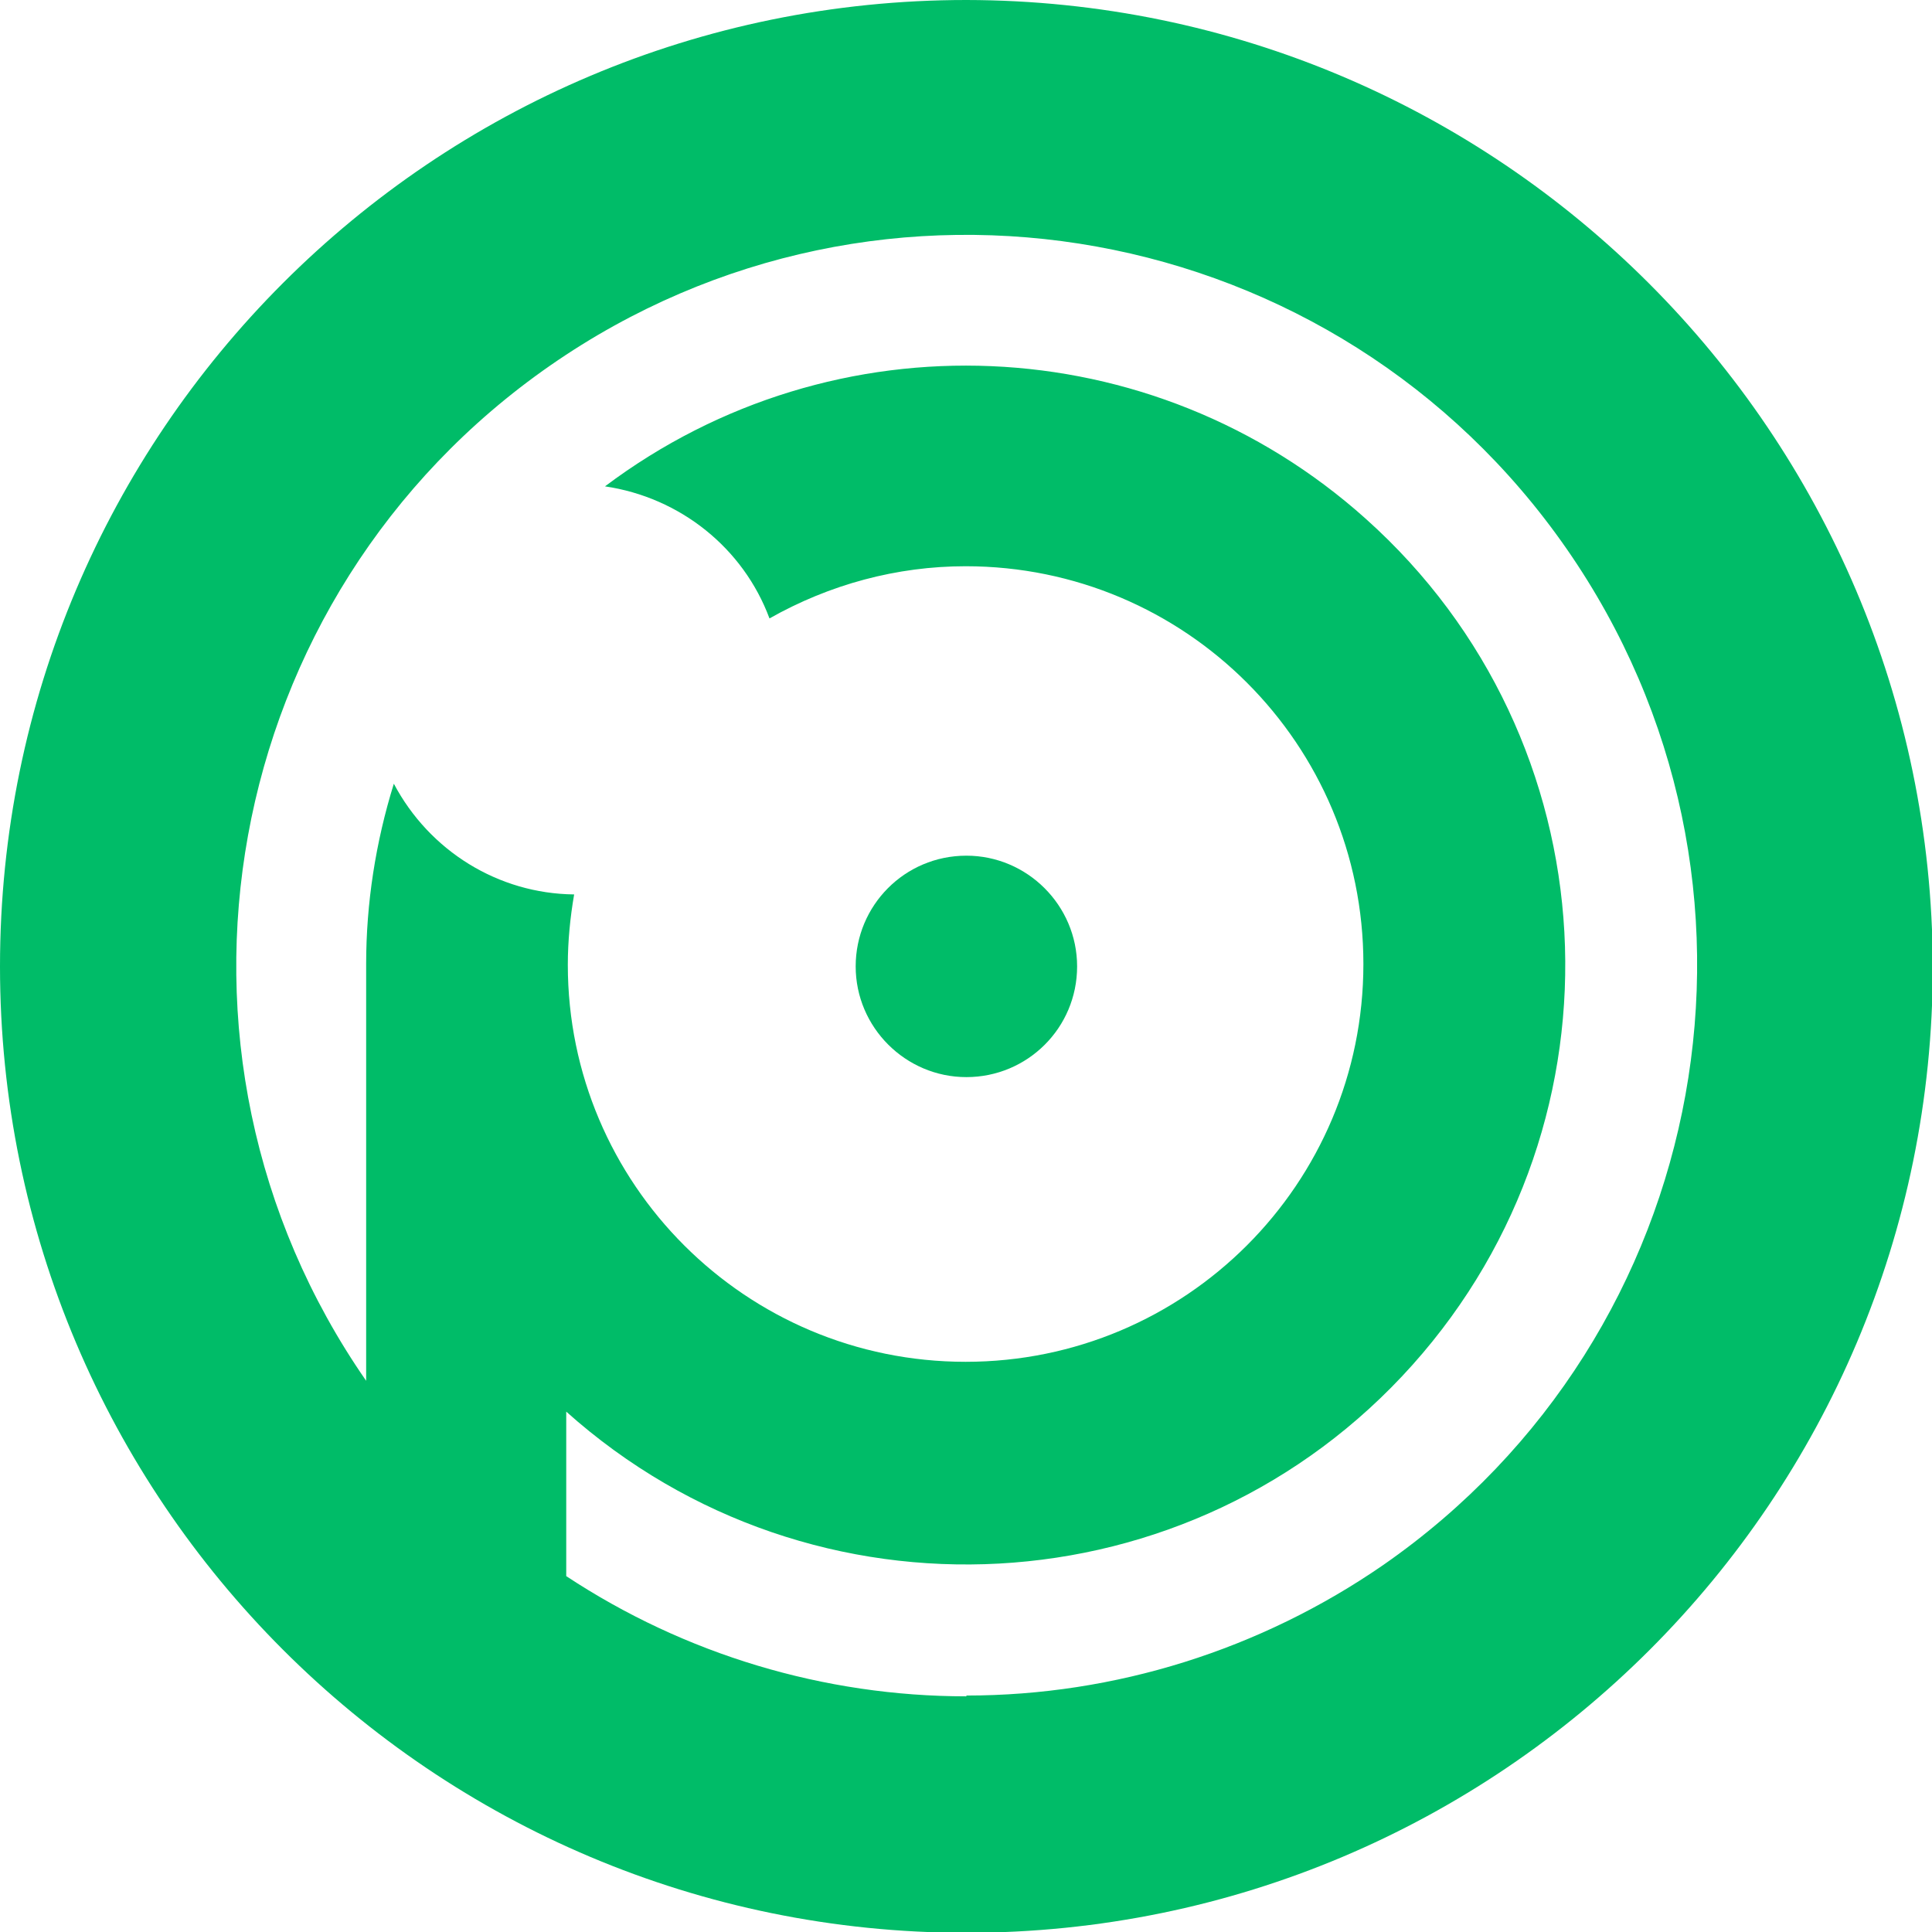
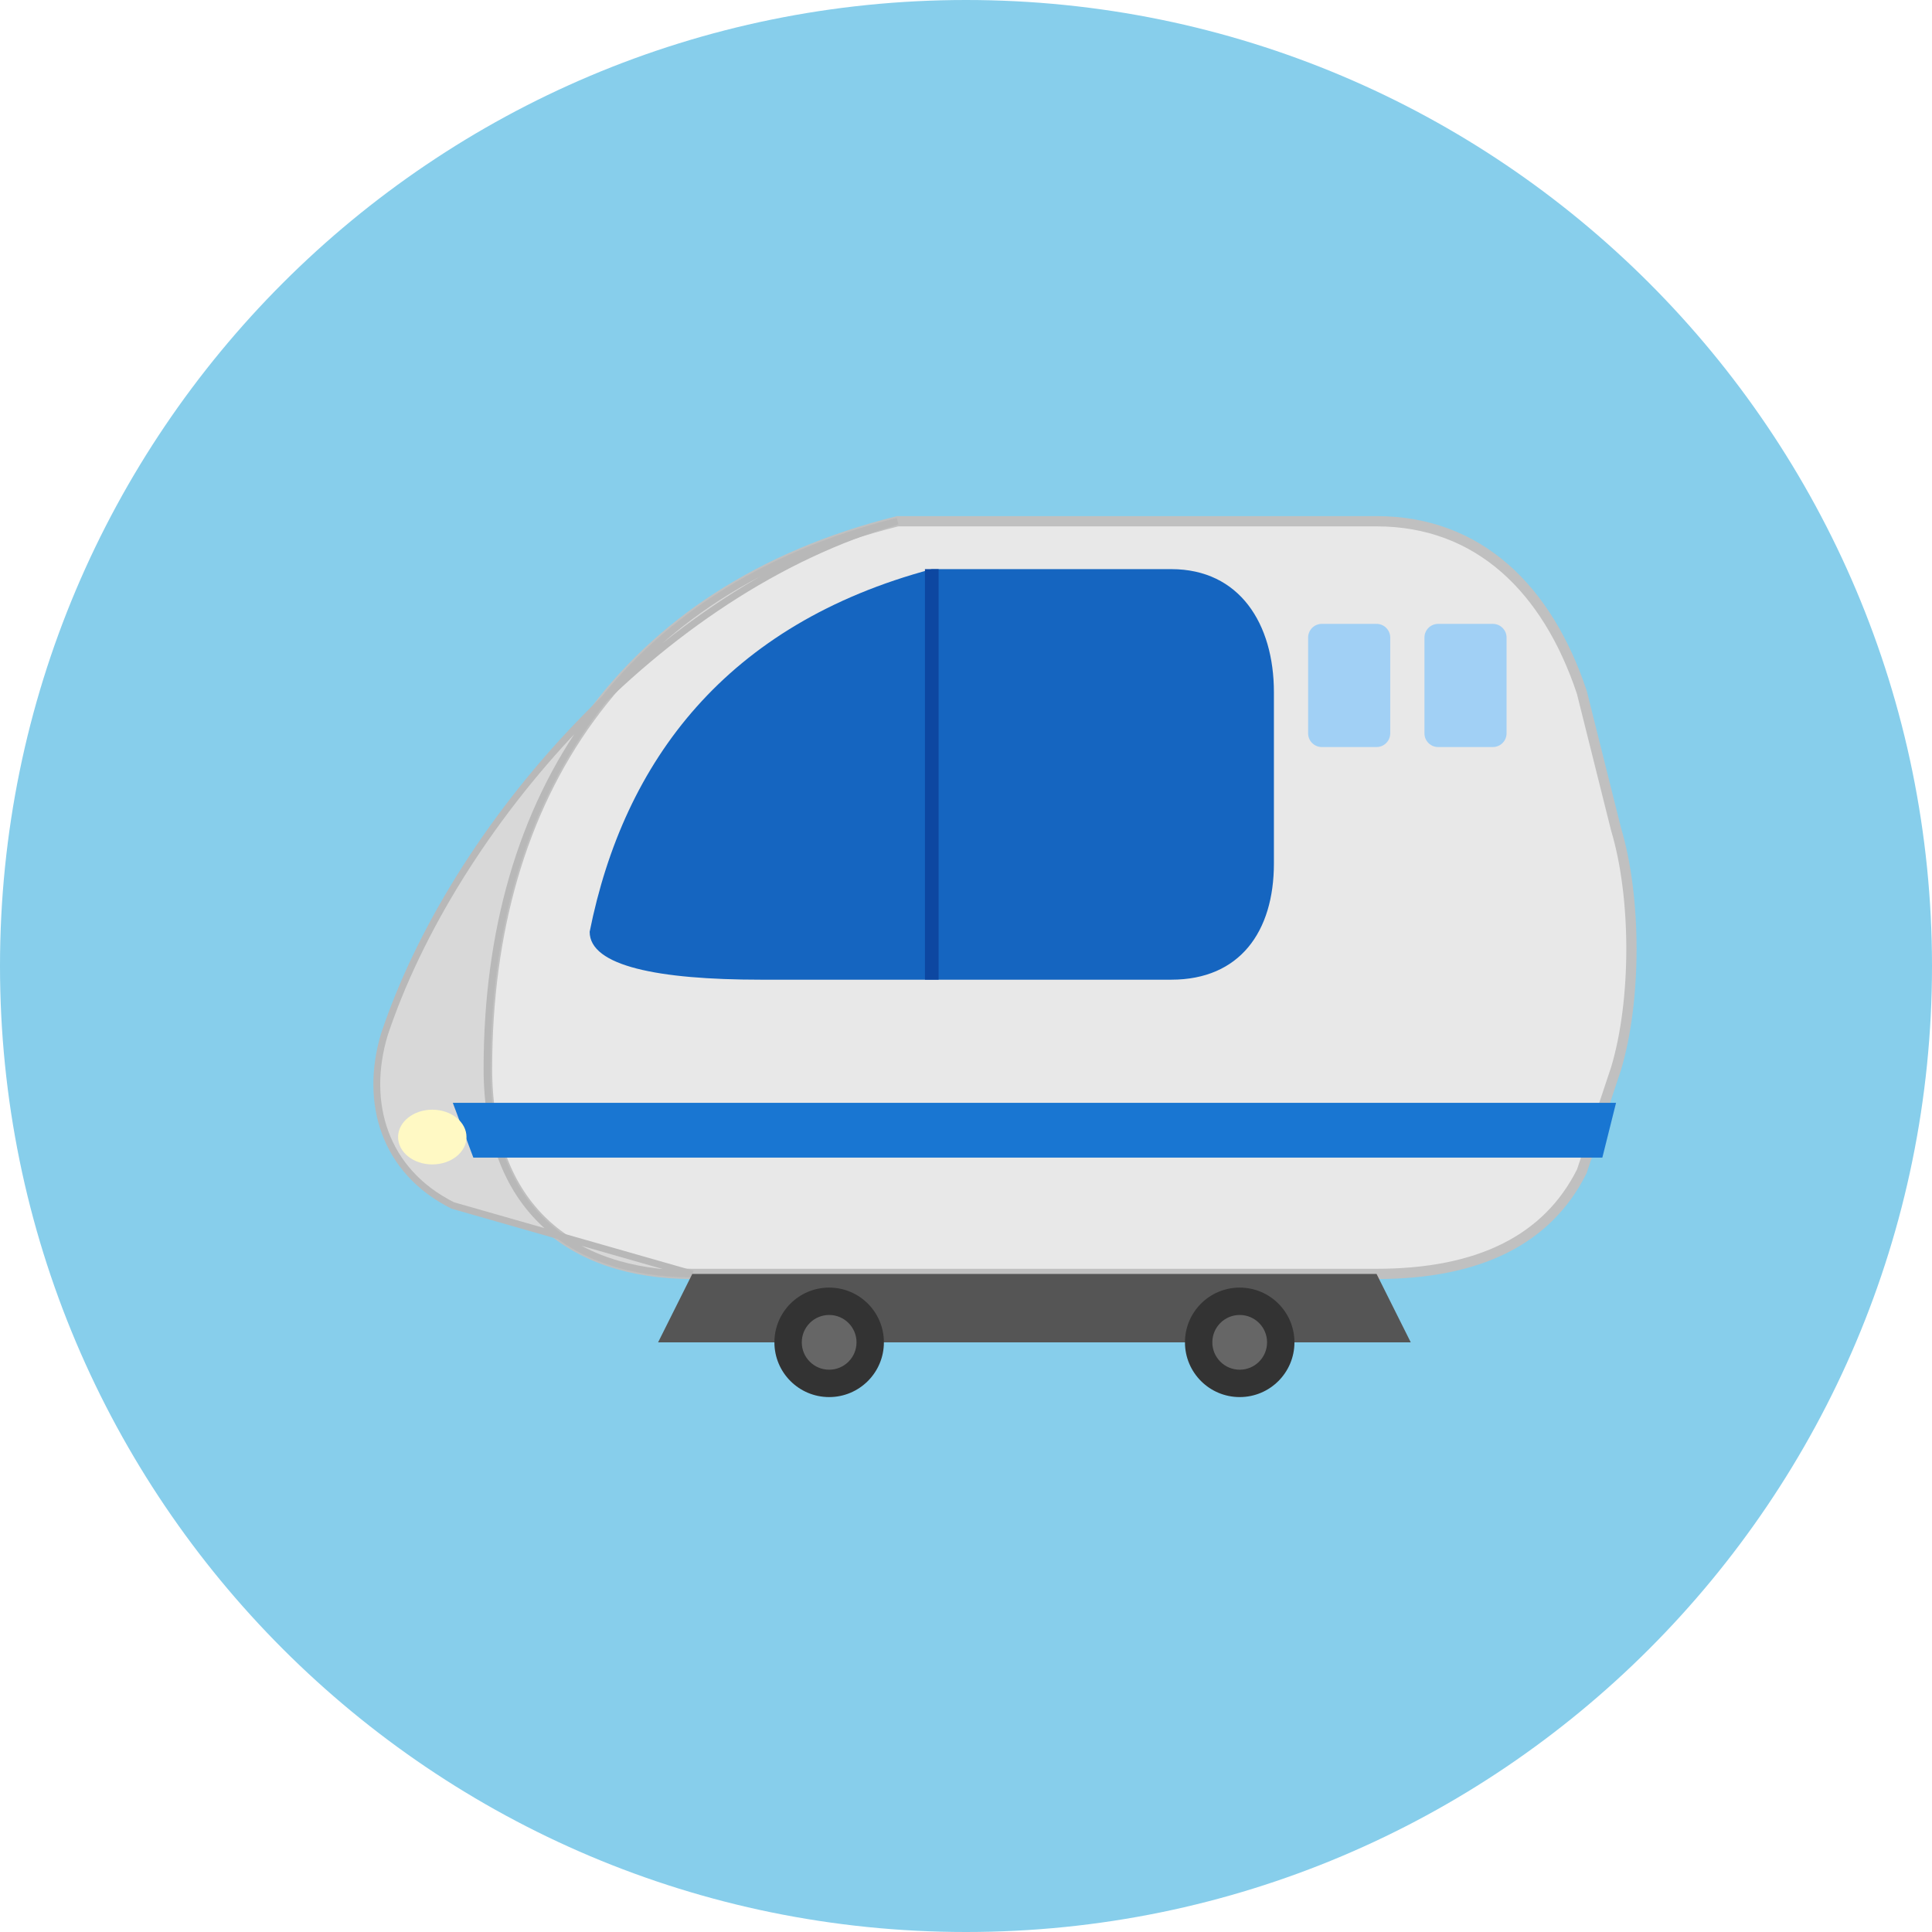
- <svg xmlns="http://www.w3.org/2000/svg" version="1.1" id="Layer_1" x="0px" y="0px" viewBox="0 0 244.3 244.3" style="enable-background:new 0 0 244.3 244.3;" xml:space="preserve">
-   <style type="text/css">
- 	.st0{fill:#00BC68;}
- </style>
-   <g id="Layer_2">
-     <g id="Layer_1-2">
-       <path class="st0" d="M122.2,0C54.7,0,0,54.7,0,122.2s54.7,122.2,122.2,122.2s122.2-54.7,122.2-122.2l0,0    C244.2,54.7,189.6,0.1,122.2,0z M122.2,214.5c-18,0-35.6-5.3-50.6-15.2v-20.8c31.2,27.9,79.1,25.3,107-5.9s25.3-79.1-5.9-107    c-27-24.2-67.2-25.9-96.2-4.1C86,62.9,94,69.3,97.3,78.2c7.6-4.3,16.1-6.6,24.8-6.6l0,0c27.8,0,50.3,22.5,50.3,50.3    s-22.5,50.3-50.3,50.3l0,0c-27.8,0-50.3-22.5-50.3-50.2c0-3,0.3-6,0.8-8.9c-9.6-0.1-18.3-5.5-22.8-14c-2.3,7.4-3.5,15.1-3.5,22.8    v52.7C17.3,132.8,27.7,75.3,69.6,46.2S169,27.5,198.1,69.4s18.7,99.4-23.2,128.5c-15.5,10.7-33.9,16.5-52.7,16.5L122.2,214.5z" />
-       <path class="st0" d="M136.2,122.2c0-7.7-6.3-14-14-14l0,0c-7.8,0-14,6.3-14,14s6.3,14,14,14l0,0    C129.9,136.2,136.2,130,136.2,122.2L136.2,122.2z" />
-     </g>
+ <svg xmlns="http://www.w3.org/2000/svg" viewBox="0 0 240 240">
+   <circle cx="120" cy="120" r="120" fill="#87CEEB" />
+   <g transform="translate(120,120) scale(0.85)">
+     <path d="M-70,15 C-70,-25 -50,-55 -10,-65 L60,-65 C75,-65 85,-55 90,-40 L95,-20 C98,-10 98,5 95,15 L90,30 C85,40 75,45 60,45 L-40,45 C-58,45 -70,35 -70,15z" fill="#E8E8E8" stroke="#C0C0C0" stroke-width="1.5" />
+     <path d="M-70,15 C-70,-25 -50,-55 -10,-65 L-10,-65 C-45,-55 -75,-20 -85,10 C-88,20 -85,30 -75,35 L-40,45 C-58,45 -70,35 -70,15z" fill="#D8D8D8" stroke="#B8B8B8" stroke-width="1" />
+     <path d="M-55,-5 C-50,-30 -35,-50 -5,-58 L30,-58 C40,-58 45,-50 45,-40 L45,-15 C45,-5 40,2 30,2 L-30,2 C-45,2 -55,0 -55,-5z" fill="#1565C0" />
+     <line x1="-5" y1="-58" x2="-5" y2="2" stroke="#0D47A1" stroke-width="2" />
+     <path d="M-75,20 L95,20 L93,28 L-72,28z" fill="#1976D2" />
+     <rect x="50" y="-50" width="12" height="18" rx="2" fill="#90CAF9" opacity="0.8" />
+     <rect x="67" y="-50" width="12" height="18" rx="2" fill="#90CAF9" opacity="0.8" />
+     <path d="M-40,45 L60,45 L65,55 L-45,55z" fill="#555" />
+     <circle cx="-20" cy="55" r="8" fill="#333" />
+     <circle cx="-20" cy="55" r="4" fill="#666" />
+     <circle cx="40" cy="55" r="8" fill="#333" />
+     <circle cx="40" cy="55" r="4" fill="#666" />
+     <ellipse cx="-78" cy="25" rx="5" ry="4" fill="#FFF9C4" />
  </g>
</svg>
